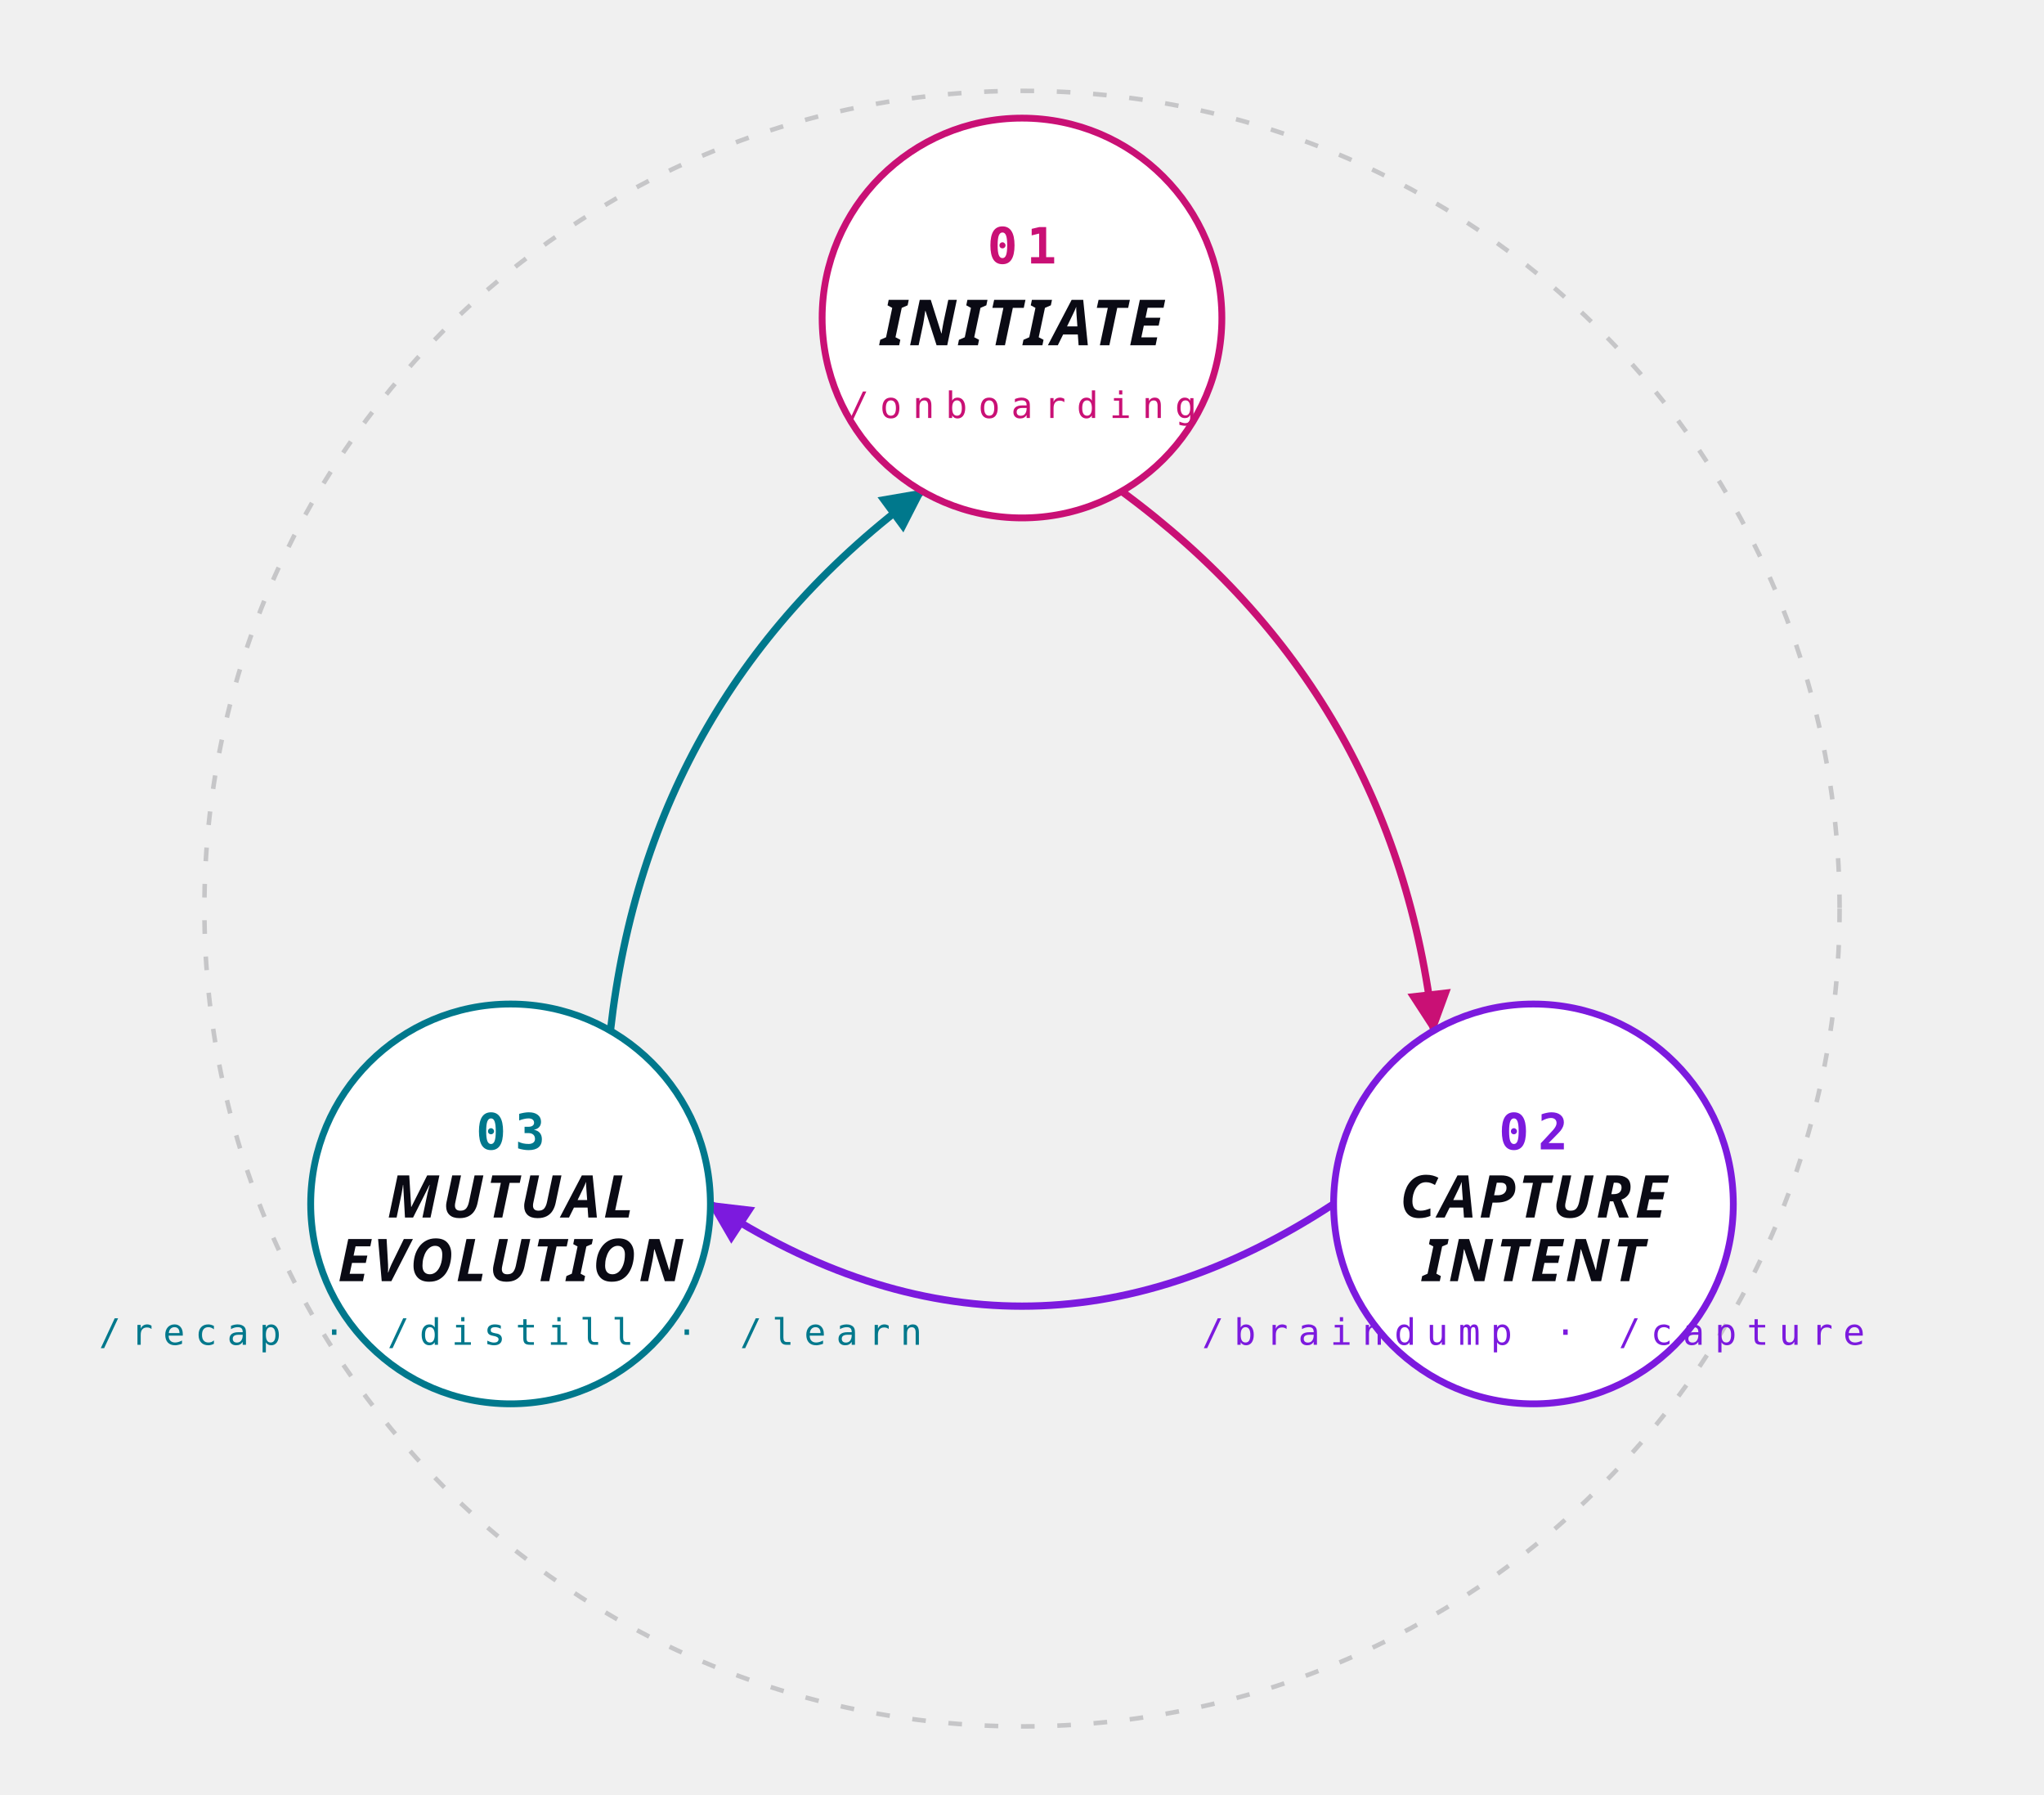
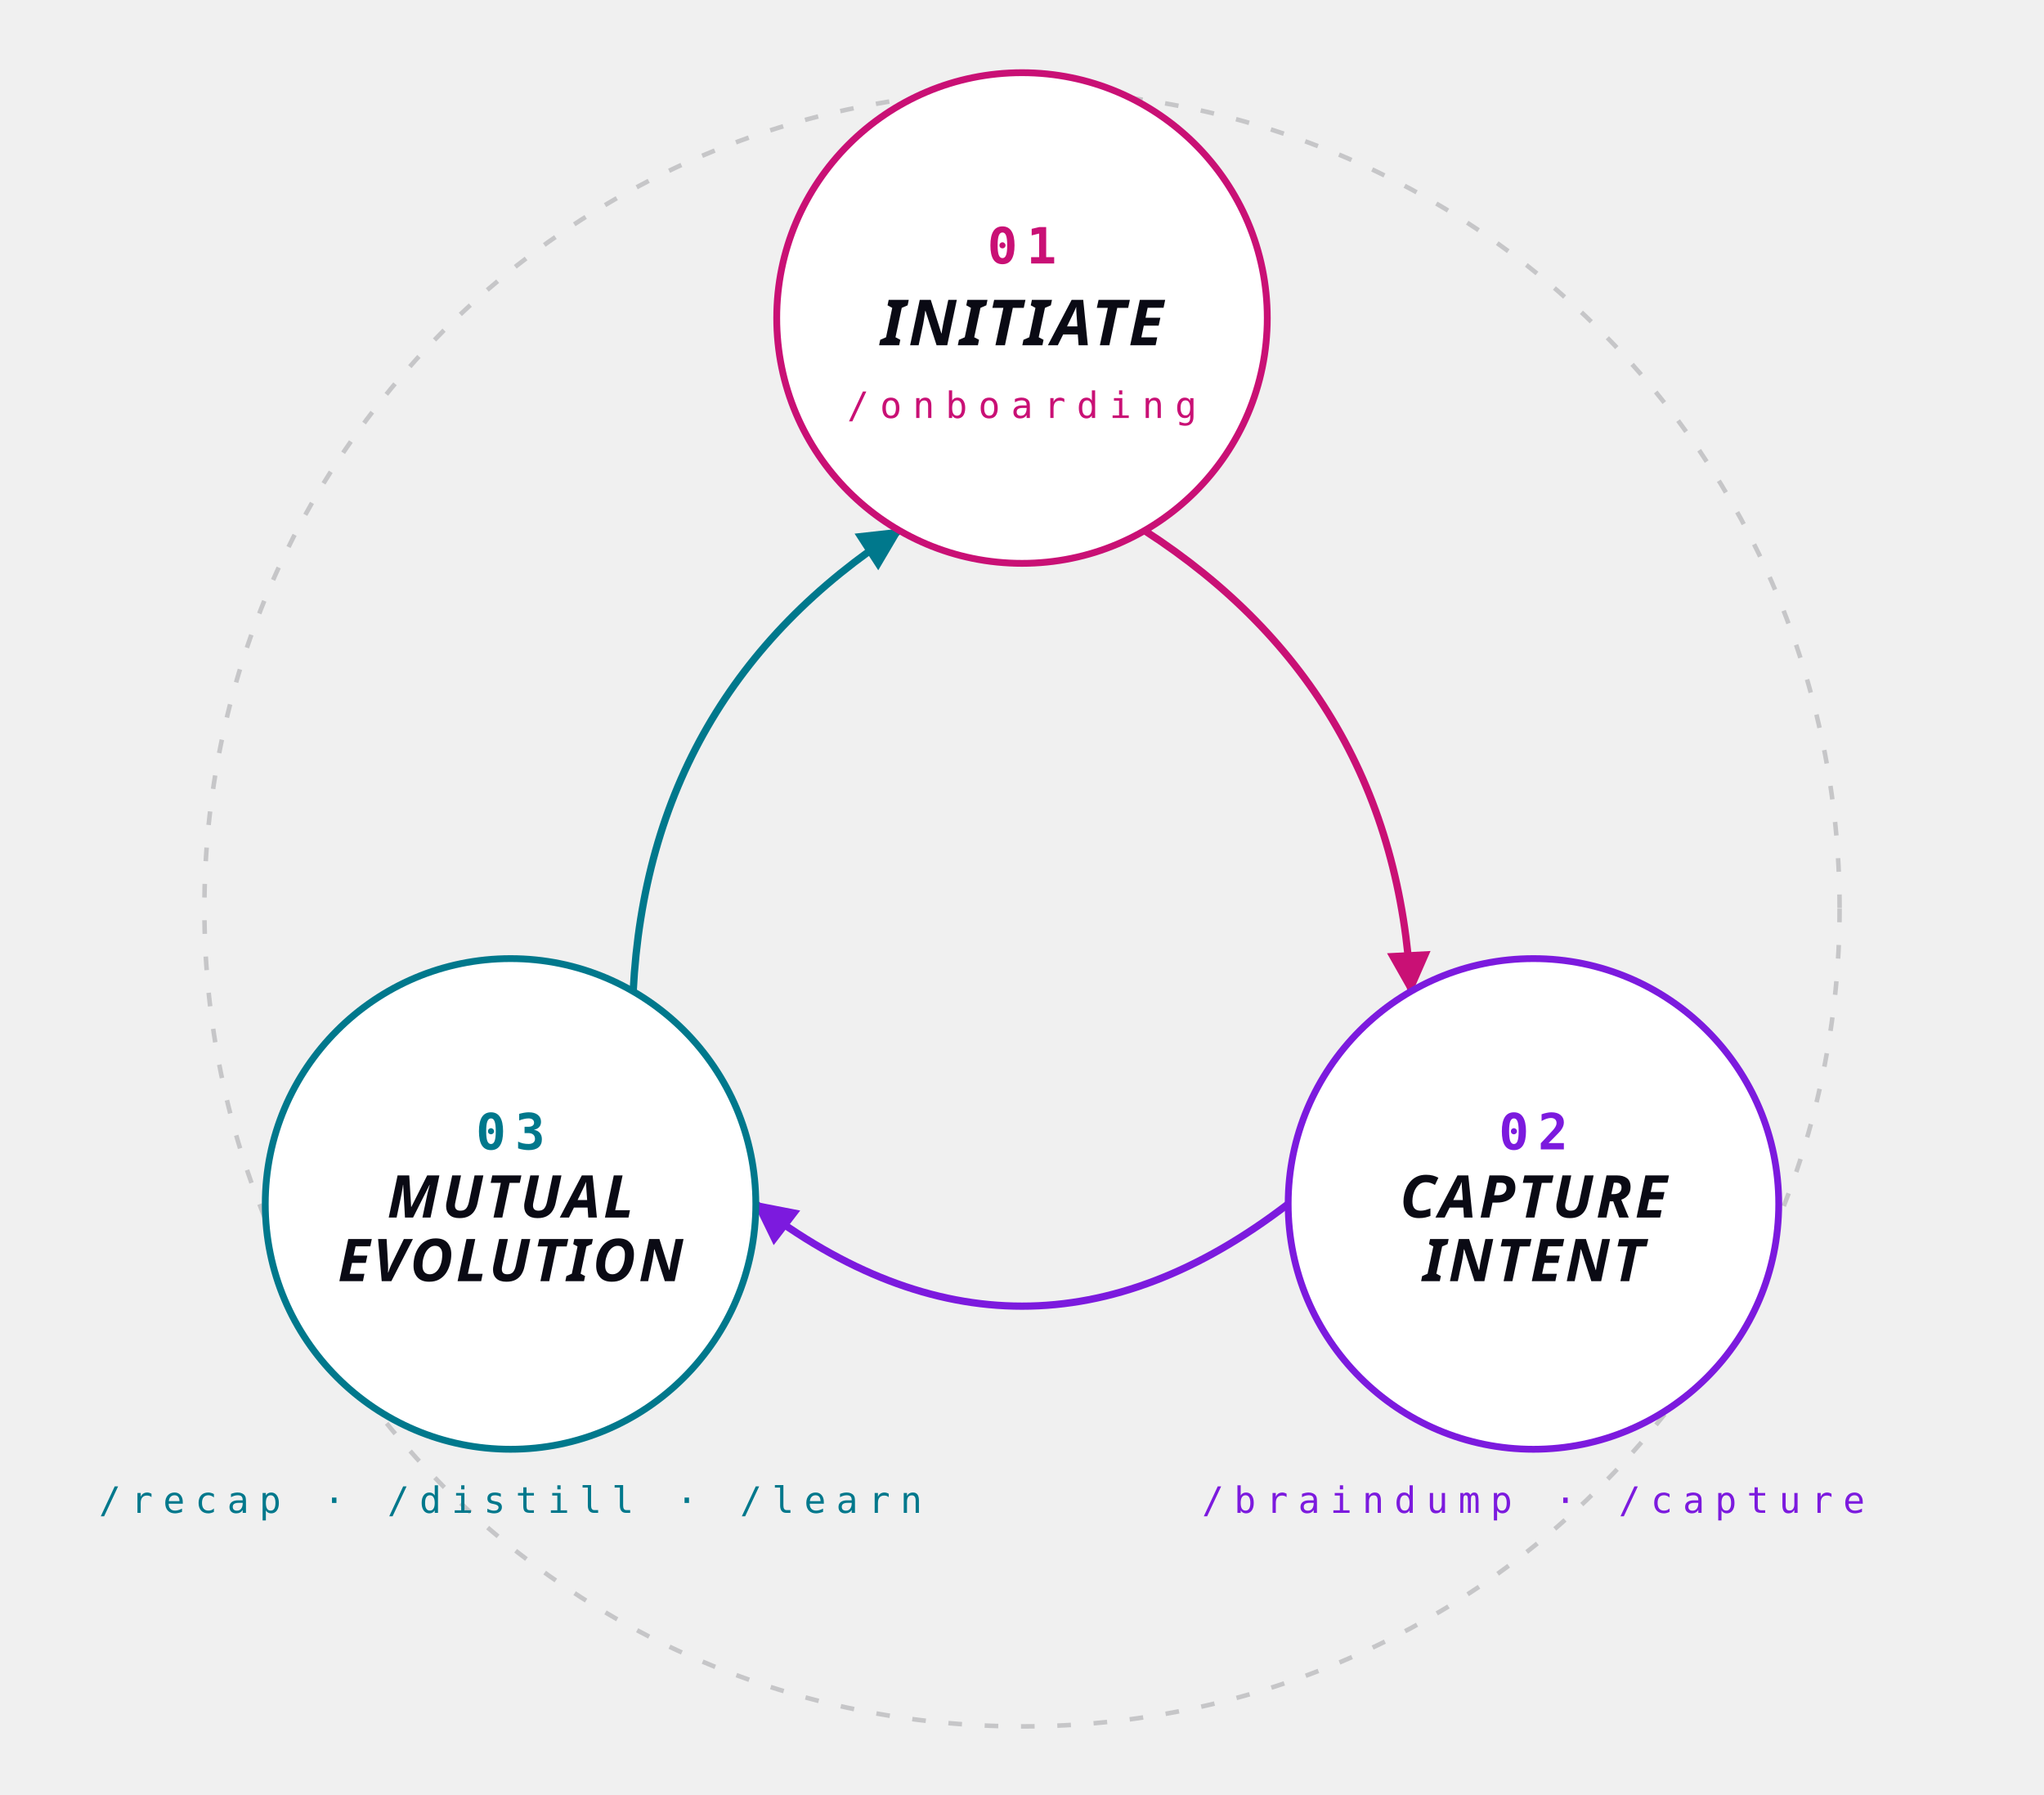
<svg xmlns="http://www.w3.org/2000/svg" viewBox="-225 -200 450 395" width="450" height="395" role="img" aria-labelledby="title desc" font-family="'Chakra Petch', 'Inter', ui-sans-serif, system-ui, sans-serif">
  <style>
    .text-strong { fill: #0a0a14; }
    .text-soft   { fill: rgba(10,10,20,0.82); }
    .text-fade   { fill: rgba(10,10,20,0.55); }
    .text-mute   { fill: rgba(10,10,20,0.40); }

    .leg { animation: leg-pulse 4.5s linear infinite; }
    .leg-2 { animation-delay: 1.5s; }
    .leg-3 { animation-delay: 3s; }
    @keyframes leg-pulse {
      0%, 33%, 100% { opacity: 0.55; }
      10%           { opacity: 1; }
    }

    .ring-orbit { animation: ring-orbit-spin 90s linear infinite; transform-origin: 0 0; }
    @keyframes ring-orbit-spin { to { transform: rotate(360deg); } }

    @media (prefers-reduced-motion: reduce) {
      .leg, .ring-orbit { animation: none; opacity: 0.55; }
    }
  </style>
  <defs>
    <marker id="ah-1" viewBox="0 0 10 10" refX="9" refY="5" markerWidth="6" markerHeight="6" orient="auto-start-reverse">
      <path d="M 0 0 L 10 5 L 0 10 z" fill="#c91075" />
    </marker>
    <marker id="ah-2" viewBox="0 0 10 10" refX="9" refY="5" markerWidth="6" markerHeight="6" orient="auto-start-reverse">
      <path d="M 0 0 L 10 5 L 0 10 z" fill="#7c1ade" />
    </marker>
    <marker id="ah-3" viewBox="0 0 10 10" refX="9" refY="5" markerWidth="6" markerHeight="6" orient="auto-start-reverse">
      <path d="M 0 0 L 10 5 L 0 10 z" fill="#00788c" />
    </marker>
  </defs>
  <circle class="ring-orbit" cx="0" cy="0" r="180" fill="none" stroke="rgba(10,10,20,0.18)" stroke-width="1" stroke-dasharray="3 5" />
  <g class="leg">
-     <path d="M 22 -91.8 Q 82.2 -47.5 90.6 26.8" fill="none" stroke="#c91075" stroke-width="1.6" marker-end="url(#ah-1)" />
+     <path d="M 27 -83.2 Q 82.2 -47.5 85.6 18.2" fill="none" stroke="#c91075" stroke-width="1.6" marker-end="url(#ah-1)" />
  </g>
  <g class="leg leg-2">
-     <path d="M 68.6 65 Q 0 110 -68.6 65" fill="none" stroke="#7c1ade" stroke-width="1.6" marker-end="url(#ah-2)" />
+     <path d="M 58.6 65 Q 0 110 -58.6 65" fill="none" stroke="#7c1ade" stroke-width="1.6" marker-end="url(#ah-2)" />
  </g>
  <g class="leg leg-3">
-     <path d="M -90.6 26.8 Q -82.2 -47.5 -22 -91.8" fill="none" stroke="#00788c" stroke-width="1.6" marker-end="url(#ah-3)" />
+     <path d="M -85.6 18.2 Q -82.2 -47.5 -27 -83.2" fill="none" stroke="#00788c" stroke-width="1.6" marker-end="url(#ah-3)" />
  </g>
  <g transform="translate(0,-130)">
-     <circle cx="0" cy="0" r="44" fill="#ffffff" stroke="#c91075" stroke-width="1.5" />
+     <circle cx="0" cy="0" r="54" fill="#ffffff" stroke="#c91075" stroke-width="1.5" />
    <text x="0" y="-12" text-anchor="middle" font-family="'JetBrains Mono', monospace" font-size="11" font-weight="700" fill="#c91075" letter-spacing="0.18em">01</text>
    <text x="0" y="6" text-anchor="middle" font-family="'Chakra Petch', sans-serif" font-style="italic" font-weight="700" font-size="14" letter-spacing="0.05em" class="text-strong">INITIATE</text>
    <text x="0" y="22" text-anchor="middle" font-family="'JetBrains Mono', monospace" font-size="8" letter-spacing="0.30em" fill="#c91075">/onboarding</text>
  </g>
  <g transform="translate(112.6,65)">
-     <circle cx="0" cy="0" r="44" fill="#ffffff" stroke="#7c1ade" stroke-width="1.5" />
+     <circle cx="0" cy="0" r="54" fill="#ffffff" stroke="#7c1ade" stroke-width="1.5" />
    <text x="0" y="-12" text-anchor="middle" font-family="'JetBrains Mono', monospace" font-size="11" font-weight="700" fill="#7c1ade" letter-spacing="0.18em">02</text>
    <text x="0" y="3" text-anchor="middle" font-family="'Chakra Petch', sans-serif" font-style="italic" font-weight="700" font-size="13" letter-spacing="0.05em" class="text-strong">CAPTURE</text>
    <text x="0" y="17" text-anchor="middle" font-family="'Chakra Petch', sans-serif" font-style="italic" font-weight="700" font-size="13" letter-spacing="0.05em" class="text-strong">INTENT</text>
-     <text x="0" y="31" text-anchor="middle" font-family="'JetBrains Mono', monospace" font-size="8" letter-spacing="0.28em" fill="#7c1ade">/braindump · /capture</text>
+     <text x="0" y="68" text-anchor="middle" font-family="'JetBrains Mono', monospace" font-size="8" letter-spacing="0.28em" fill="#7c1ade">/braindump · /capture</text>
  </g>
  <g transform="translate(-112.6,65)">
-     <circle cx="0" cy="0" r="44" fill="#ffffff" stroke="#00788c" stroke-width="1.5" />
+     <circle cx="0" cy="0" r="54" fill="#ffffff" stroke="#00788c" stroke-width="1.5" />
    <text x="0" y="-12" text-anchor="middle" font-family="'JetBrains Mono', monospace" font-size="11" font-weight="700" fill="#00788c" letter-spacing="0.18em">03</text>
    <text x="0" y="3" text-anchor="middle" font-family="'Chakra Petch', sans-serif" font-style="italic" font-weight="700" font-size="13" letter-spacing="0.05em" class="text-strong">MUTUAL</text>
    <text x="0" y="17" text-anchor="middle" font-family="'Chakra Petch', sans-serif" font-style="italic" font-weight="700" font-size="13" letter-spacing="0.05em" class="text-strong">EVOLUTION</text>
-     <text x="0" y="31" text-anchor="middle" font-family="'JetBrains Mono', monospace" font-size="8" letter-spacing="0.28em" fill="#00788c">/recap · /distill · /learn</text>
+     <text x="0" y="68" text-anchor="middle" font-family="'JetBrains Mono', monospace" font-size="8" letter-spacing="0.28em" fill="#00788c">/recap · /distill · /learn</text>
  </g>
</svg>
